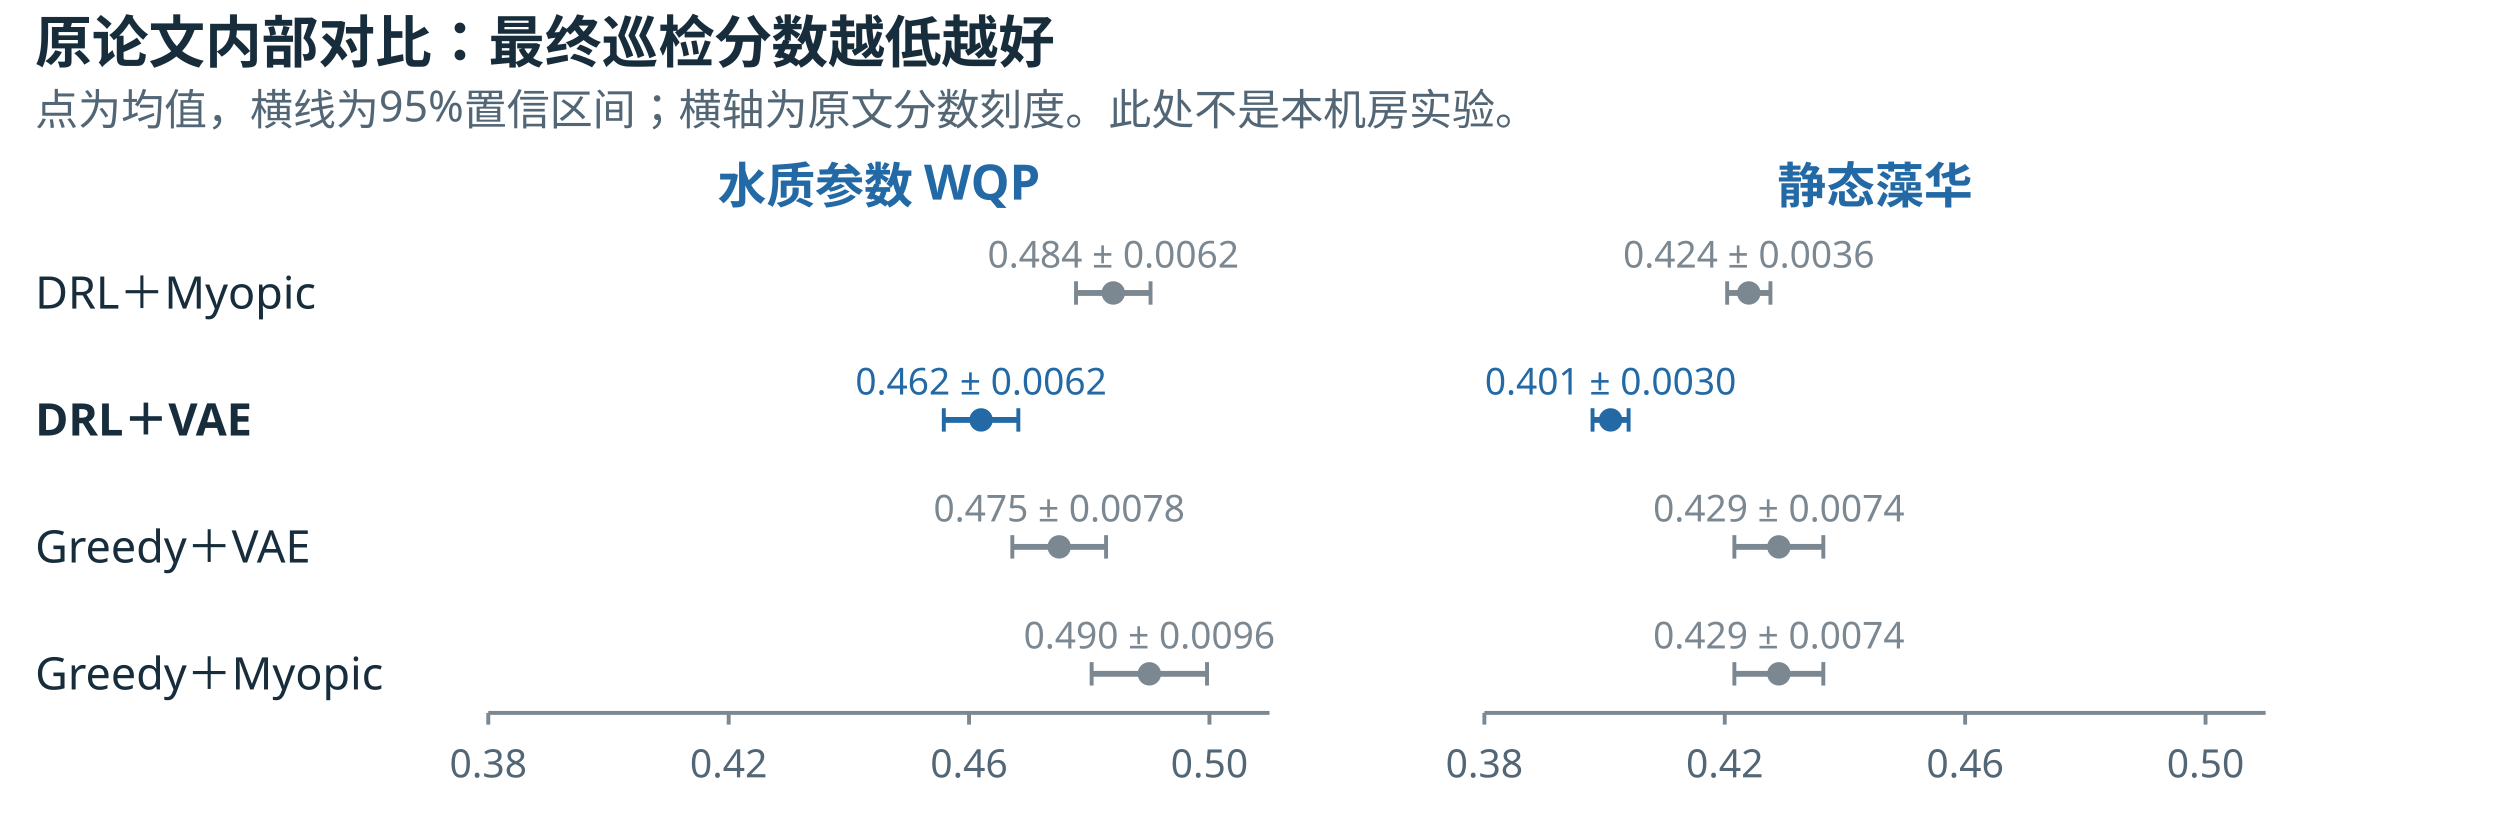
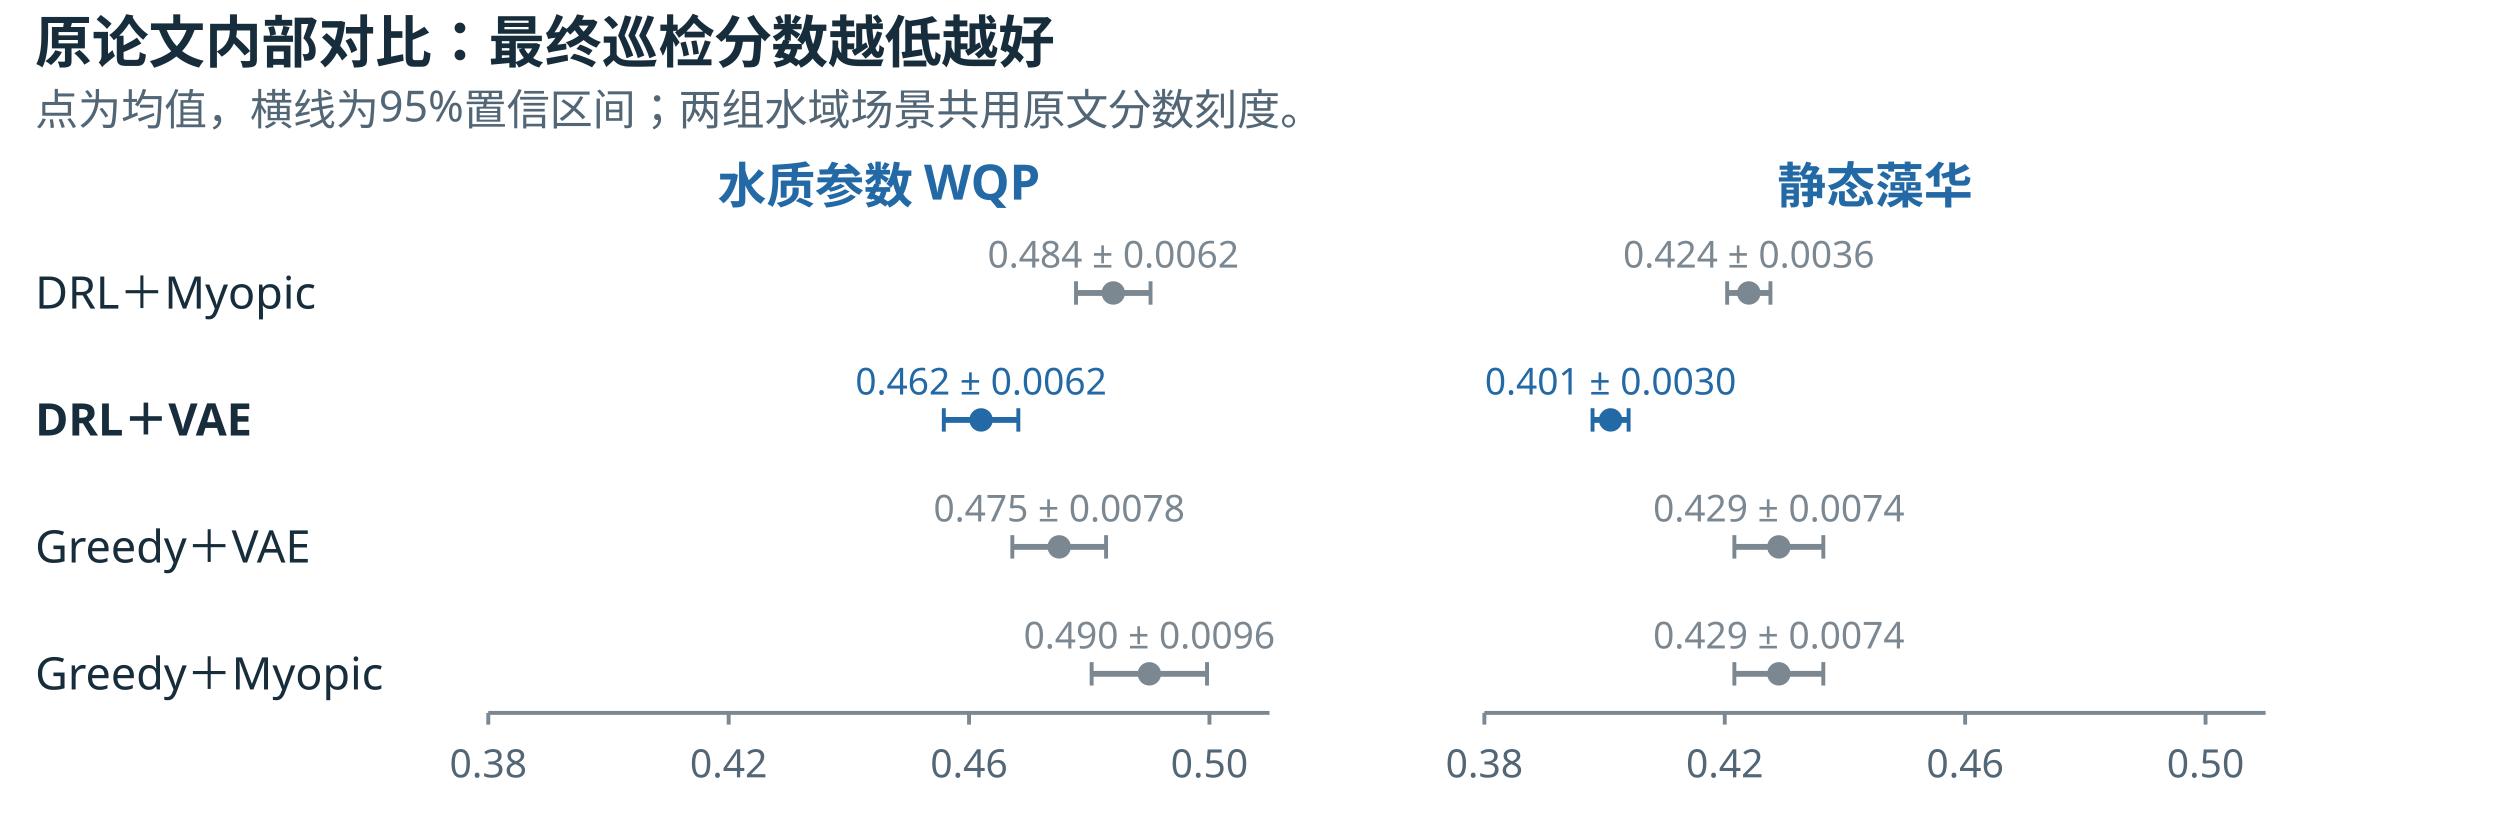
<svg xmlns="http://www.w3.org/2000/svg" viewBox="0 0 1280 418" role="img" aria-labelledby="paper-scores-title paper-scores-description" data-chart="paper-scores">
  <style>svg text{font-family:"Microsoft YaHei","PingFang SC",sans-serif}svg{background:white}</style>
  <text x="18" y="32" font-size="29" fill="#172d3b" text-anchor="start" font-weight="650">原论文内部对比：最终巡检分数越低越好</text>
-   <text x="18" y="64" font-size="22" fill="#526675" text-anchor="start" font-weight="400">点为均值，横线为95%置信区间；横轴为原文分数刻度。此处不是本机房实验。</text>
+   <text x="18" y="64" font-size="22" fill="#526675" text-anchor="start" font-weight="400">点为均值，横线为95%置信区间；两组水域场景共用原文分数刻度。</text>
  <text x="450" y="104" font-size="25" fill="#2369a5" text-anchor="middle" font-weight="600">水质参数 WQP</text>
  <line x1="550.923" y1="150" x2="589.077" y2="150" stroke="#7b8791" stroke-width="3" />
  <line x1="550.923" y1="144" x2="550.923" y2="156" stroke="#7b8791" stroke-width="2" />
  <line x1="589.077" y1="144" x2="589.077" y2="156" stroke="#7b8791" stroke-width="2" />
  <circle cx="570" cy="150" r="6" fill="#7b8791" />
  <text x="570" y="137" font-size="19" fill="#7b8791" text-anchor="middle" font-weight="400">0.484 ± 0.0062</text>
  <text x="18" y="158" font-size="23" fill="#172d3b" text-anchor="start" font-weight="400">DRL＋Myopic</text>
  <line x1="483.231" y1="215" x2="521.385" y2="215" stroke="#2369a5" stroke-width="3" />
  <line x1="483.231" y1="209" x2="483.231" y2="221" stroke="#2369a5" stroke-width="2" />
  <line x1="521.385" y1="209" x2="521.385" y2="221" stroke="#2369a5" stroke-width="2" />
  <circle cx="502.308" cy="215" r="6" fill="#2369a5" />
  <text x="502.308" y="202" font-size="19" fill="#2369a5" text-anchor="middle" font-weight="400">0.462 ± 0.0062</text>
  <text x="18" y="223" font-size="23" fill="#172d3b" text-anchor="start" font-weight="600">DRL＋VAE</text>
  <line x1="518.308" y1="280" x2="566.308" y2="280" stroke="#7b8791" stroke-width="3" />
  <line x1="518.308" y1="274" x2="518.308" y2="286" stroke="#7b8791" stroke-width="2" />
  <line x1="566.308" y1="274" x2="566.308" y2="286" stroke="#7b8791" stroke-width="2" />
  <circle cx="542.308" cy="280" r="6" fill="#7b8791" />
  <text x="542.308" y="267" font-size="19" fill="#7b8791" text-anchor="middle" font-weight="400">0.475 ± 0.0078</text>
  <text x="18" y="288" font-size="23" fill="#172d3b" text-anchor="start" font-weight="400">Greedy＋VAE</text>
  <line x1="558.923" y1="345" x2="618" y2="345" stroke="#7b8791" stroke-width="3" />
  <line x1="558.923" y1="339" x2="558.923" y2="351" stroke="#7b8791" stroke-width="2" />
  <line x1="618" y1="339" x2="618" y2="351" stroke="#7b8791" stroke-width="2" />
  <circle cx="588.462" cy="345" r="6" fill="#7b8791" />
  <text x="588.462" y="332" font-size="19" fill="#7b8791" text-anchor="middle" font-weight="400">0.490 ± 0.0096</text>
  <text x="18" y="353" font-size="23" fill="#172d3b" text-anchor="start" font-weight="400">Greedy＋Myopic</text>
  <line x1="250" y1="365" x2="650" y2="365" stroke="#7b8791" stroke-width="2" />
  <line x1="250" y1="365" x2="250" y2="371" stroke="#7b8791" stroke-width="2" />
  <text x="250" y="398" font-size="20" fill="#526675" text-anchor="middle" font-weight="400">0.38</text>
  <line x1="373.077" y1="365" x2="373.077" y2="371" stroke="#7b8791" stroke-width="2" />
  <text x="373.077" y="398" font-size="20" fill="#526675" text-anchor="middle" font-weight="400">0.42</text>
  <line x1="496.154" y1="365" x2="496.154" y2="371" stroke="#7b8791" stroke-width="2" />
  <text x="496.154" y="398" font-size="20" fill="#526675" text-anchor="middle" font-weight="400">0.46</text>
  <line x1="619.231" y1="365" x2="619.231" y2="371" stroke="#7b8791" stroke-width="2" />
  <text x="619.231" y="398" font-size="20" fill="#526675" text-anchor="middle" font-weight="400">0.50</text>
  <text x="960" y="104" font-size="25" fill="#2369a5" text-anchor="middle" font-weight="600">静态藻华</text>
  <line x1="884.308" y1="150" x2="906.462" y2="150" stroke="#7b8791" stroke-width="3" />
  <line x1="884.308" y1="144" x2="884.308" y2="156" stroke="#7b8791" stroke-width="2" />
  <line x1="906.462" y1="144" x2="906.462" y2="156" stroke="#7b8791" stroke-width="2" />
  <circle cx="895.385" cy="150" r="6" fill="#7b8791" />
  <text x="895.385" y="137" font-size="19" fill="#7b8791" text-anchor="middle" font-weight="400">0.424 ± 0.0036</text>
  <line x1="815.385" y1="215" x2="833.846" y2="215" stroke="#2369a5" stroke-width="3" />
  <line x1="815.385" y1="209" x2="815.385" y2="221" stroke="#2369a5" stroke-width="2" />
  <line x1="833.846" y1="209" x2="833.846" y2="221" stroke="#2369a5" stroke-width="2" />
  <circle cx="824.615" cy="215" r="6" fill="#2369a5" />
  <text x="824.615" y="202" font-size="19" fill="#2369a5" text-anchor="middle" font-weight="400">0.401 ± 0.0030</text>
  <line x1="888" y1="280" x2="933.538" y2="280" stroke="#7b8791" stroke-width="3" />
  <line x1="888" y1="274" x2="888" y2="286" stroke="#7b8791" stroke-width="2" />
  <line x1="933.538" y1="274" x2="933.538" y2="286" stroke="#7b8791" stroke-width="2" />
  <circle cx="910.769" cy="280" r="6" fill="#7b8791" />
  <text x="910.769" y="267" font-size="19" fill="#7b8791" text-anchor="middle" font-weight="400">0.429 ± 0.0074</text>
  <line x1="888" y1="345" x2="933.538" y2="345" stroke="#7b8791" stroke-width="3" />
  <line x1="888" y1="339" x2="888" y2="351" stroke="#7b8791" stroke-width="2" />
  <line x1="933.538" y1="339" x2="933.538" y2="351" stroke="#7b8791" stroke-width="2" />
  <circle cx="910.769" cy="345" r="6" fill="#7b8791" />
  <text x="910.769" y="332" font-size="19" fill="#7b8791" text-anchor="middle" font-weight="400">0.429 ± 0.0074</text>
  <line x1="760" y1="365" x2="1160" y2="365" stroke="#7b8791" stroke-width="2" />
  <line x1="760" y1="365" x2="760" y2="371" stroke="#7b8791" stroke-width="2" />
  <text x="760" y="398" font-size="20" fill="#526675" text-anchor="middle" font-weight="400">0.38</text>
  <line x1="883.077" y1="365" x2="883.077" y2="371" stroke="#7b8791" stroke-width="2" />
  <text x="883.077" y="398" font-size="20" fill="#526675" text-anchor="middle" font-weight="400">0.42</text>
  <line x1="1006.15" y1="365" x2="1006.15" y2="371" stroke="#7b8791" stroke-width="2" />
  <text x="1006.15" y="398" font-size="20" fill="#526675" text-anchor="middle" font-weight="400">0.46</text>
  <line x1="1129.23" y1="365" x2="1129.23" y2="371" stroke="#7b8791" stroke-width="2" />
  <text x="1129.23" y="398" font-size="20" fill="#526675" text-anchor="middle" font-weight="400">0.50</text>
</svg>
